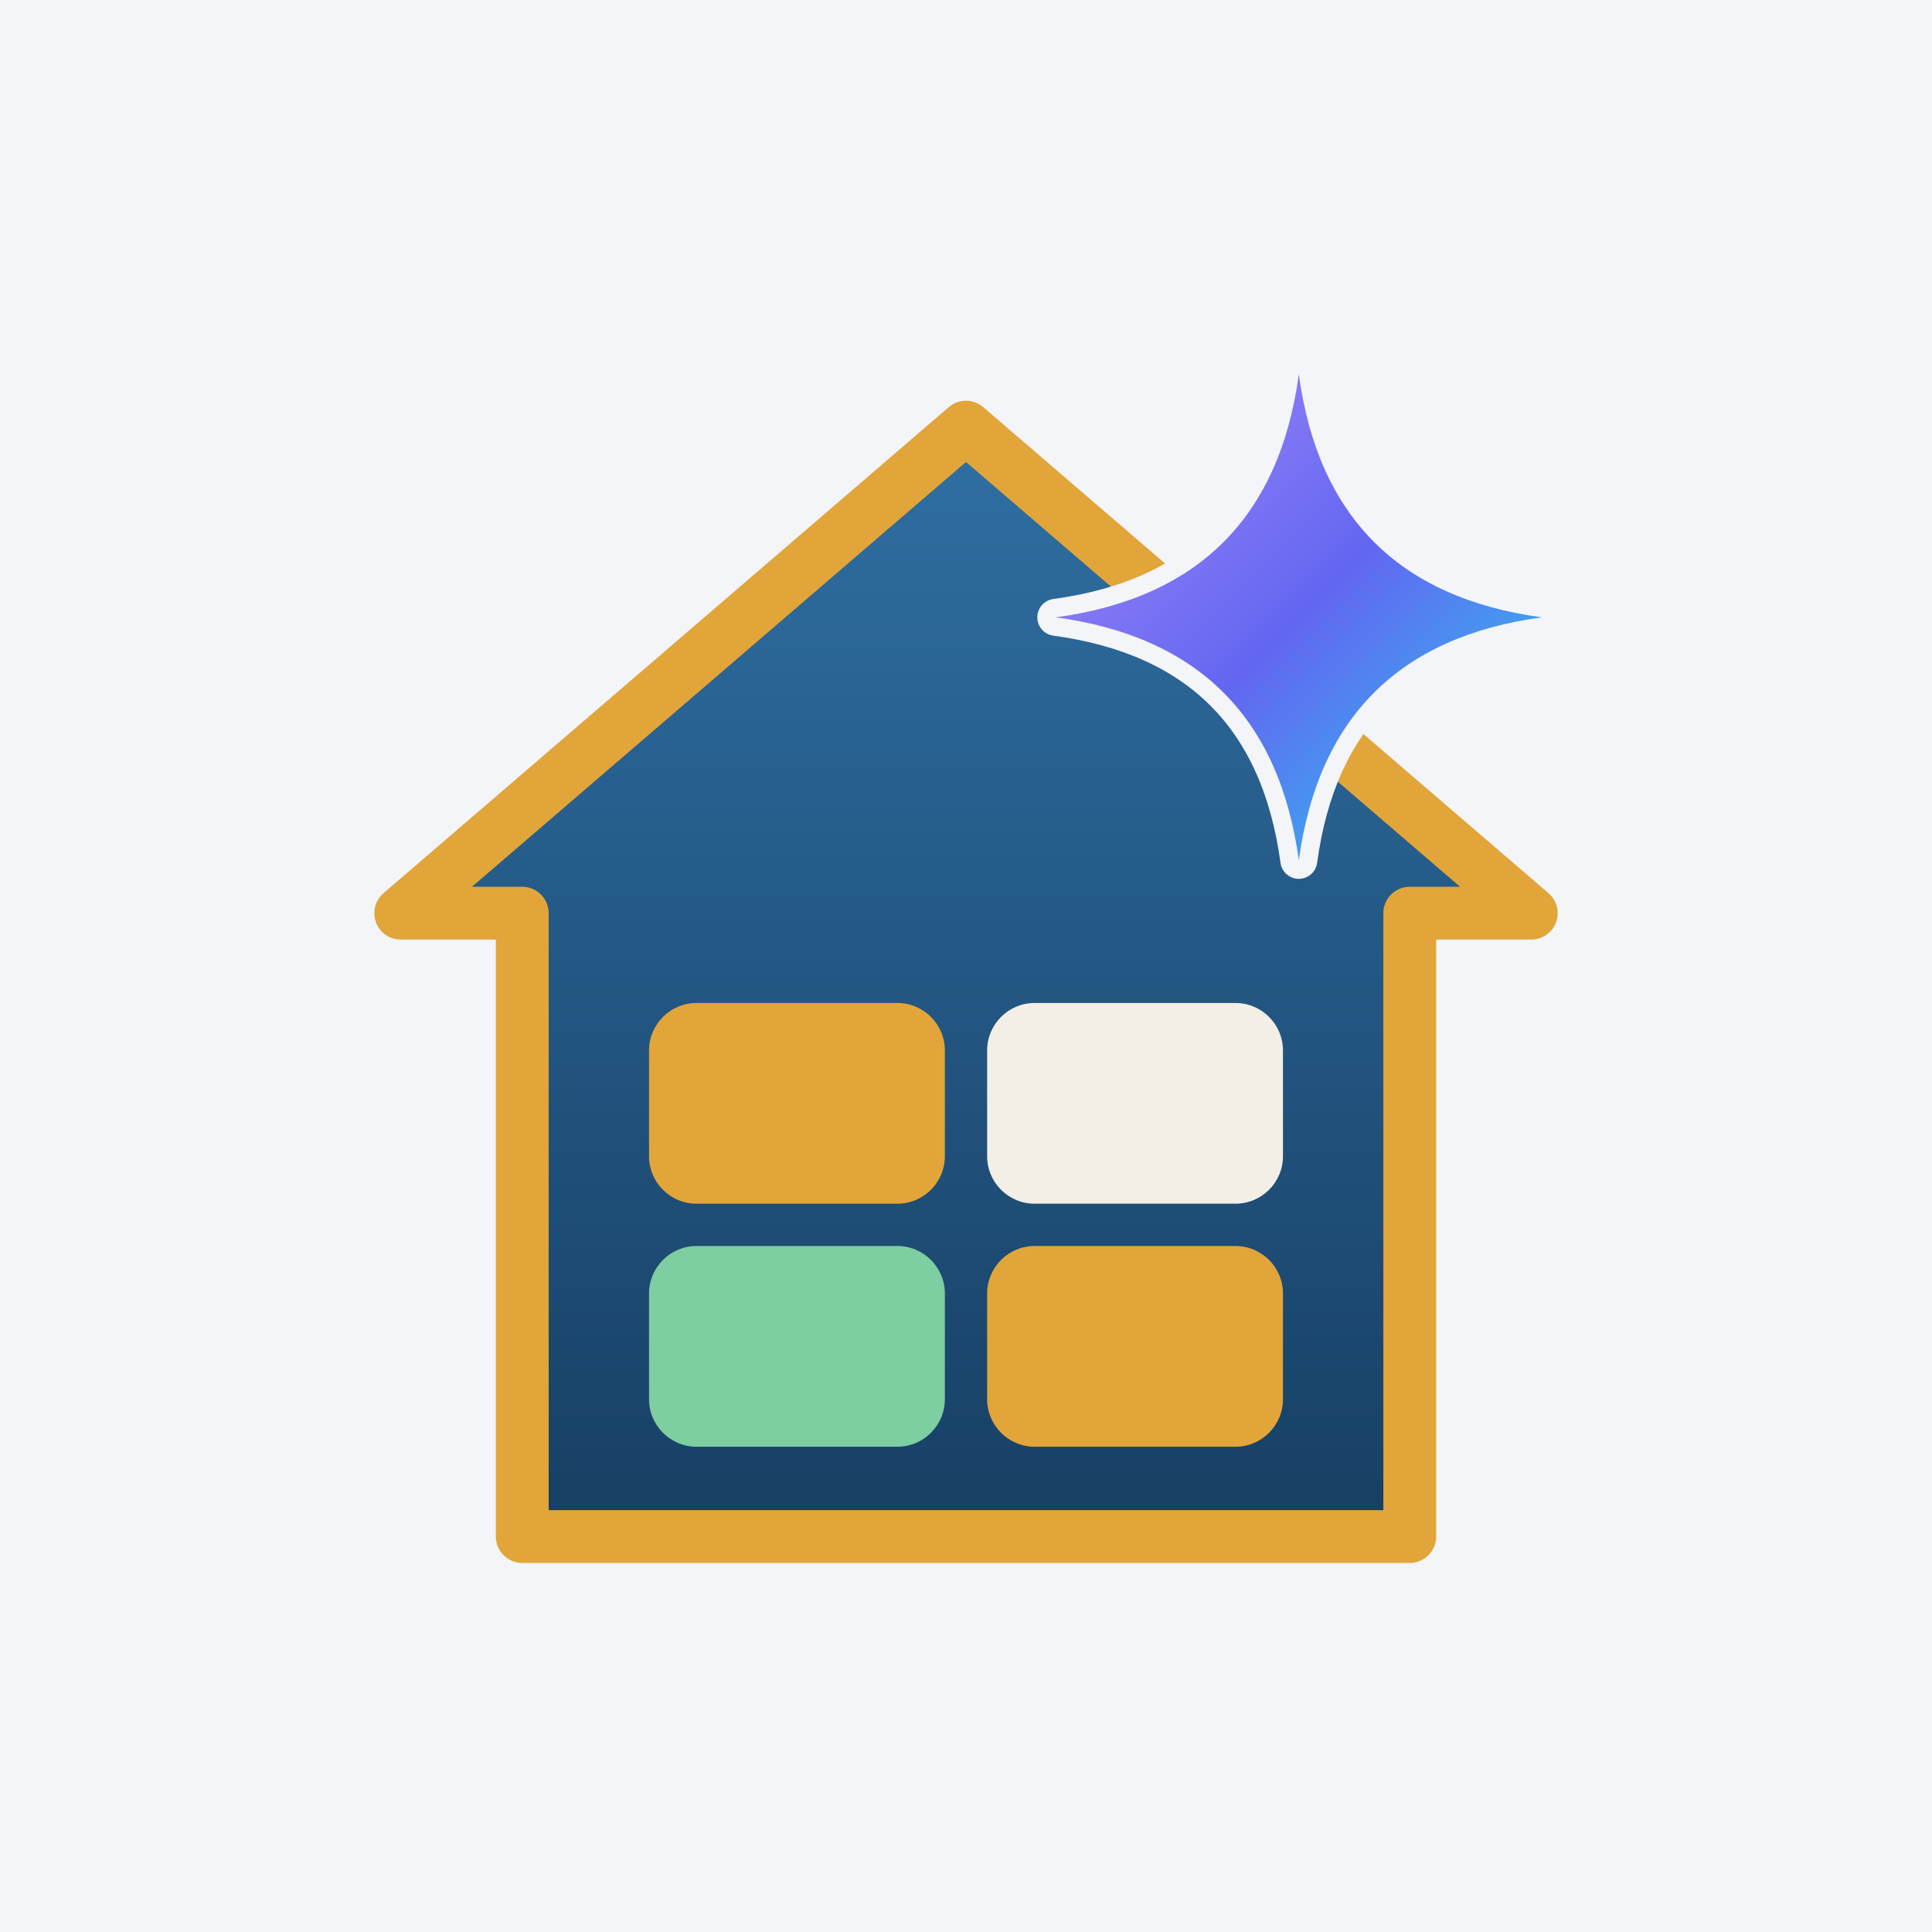
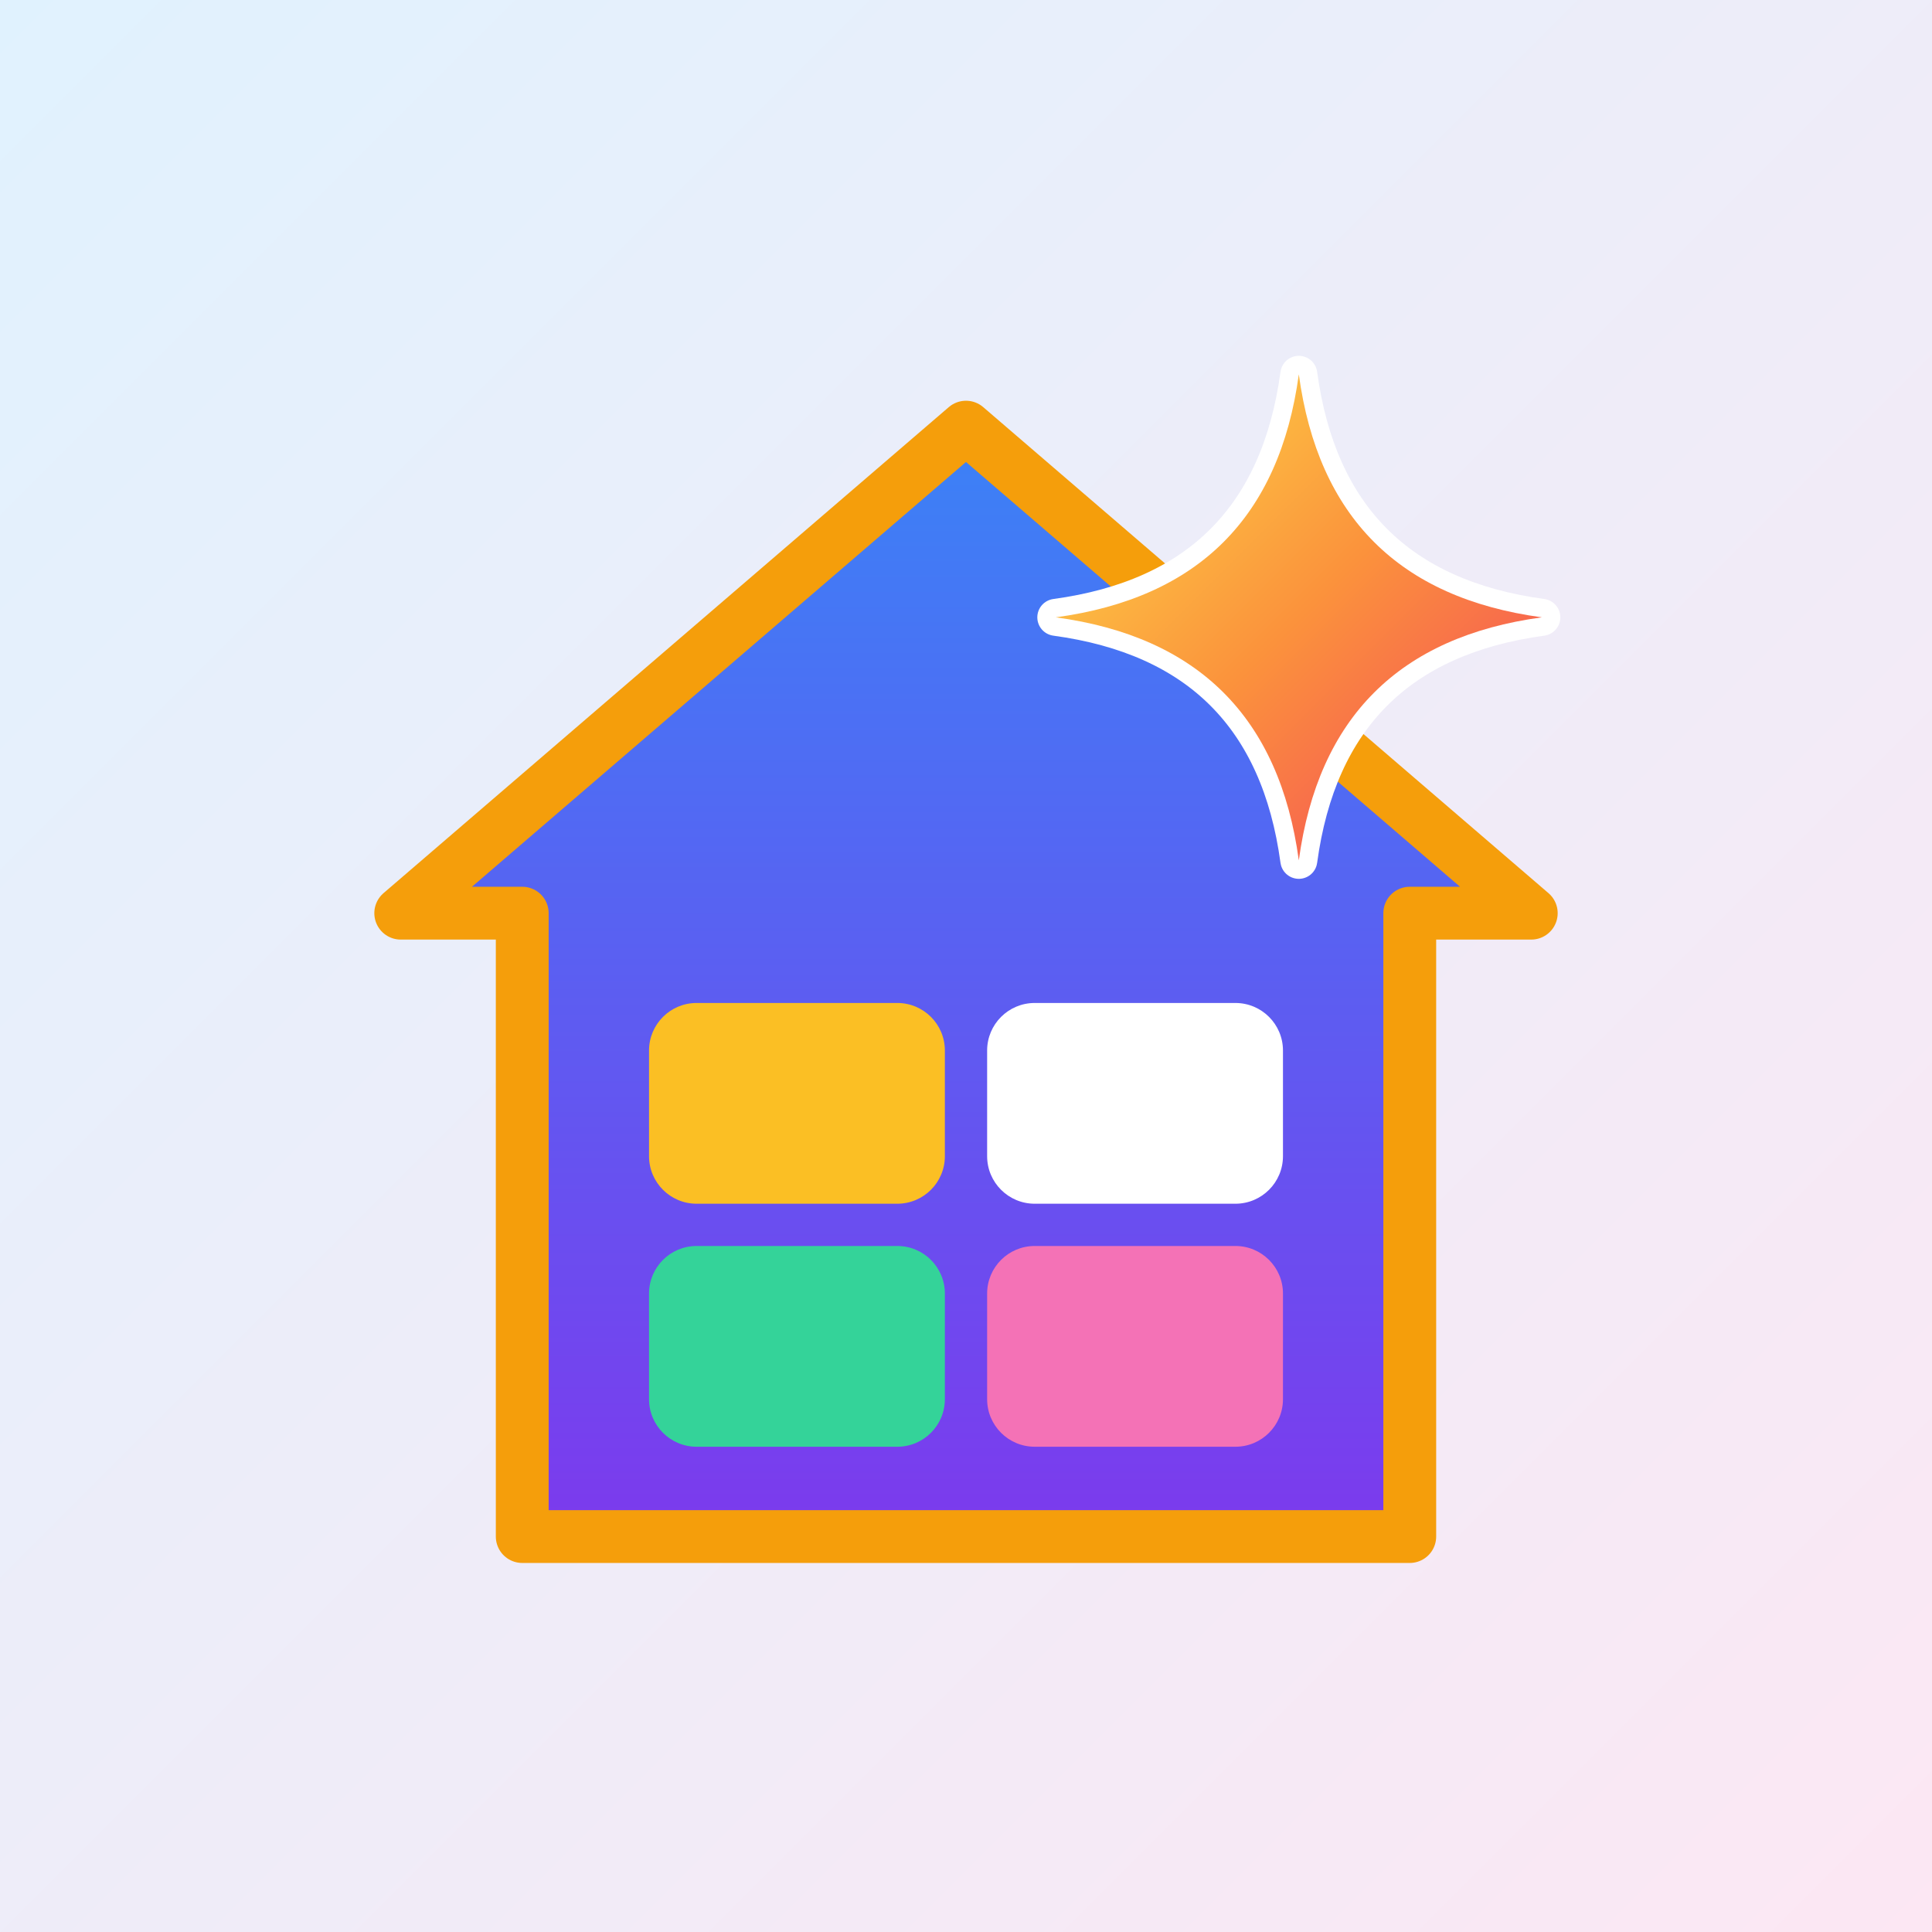
<svg xmlns="http://www.w3.org/2000/svg" viewBox="0 0 512 512">
  <defs>
    <linearGradient id="house" x1="0" y1="0" x2="0" y2="1">
-       <stop offset="0" stop-color="#2f6fa3" />
-       <stop offset="1" stop-color="#173f63" />
+       <stop offset="0" stop-color="#3b82f6" />
+       <stop offset="1" stop-color="#7c3aed" />
    </linearGradient>
    <linearGradient id="spark" x1="0" y1="0" x2="1" y2="1">
-       <stop offset="0" stop-color="#a78bfa" />
-       <stop offset="0.5" stop-color="#6366f1" />
-       <stop offset="1" stop-color="#22d3ee" />
+       <stop offset="0" stop-color="#fde047" />
+       <stop offset="0.5" stop-color="#fb923c" />
+       <stop offset="1" stop-color="#f43f5e" />
+     </linearGradient>
+     <linearGradient id="bg" x1="0" y1="0" x2="1" y2="1">
+       <stop offset="0" stop-color="#e0f2fe" />
+       <stop offset="1" stop-color="#fce7f3" />
    </linearGradient>
  </defs>
-   <rect width="512" height="512" fill="#f3f5f8" />
+   <rect width="512" height="512" fill="url(#bg)" />
  <g transform="translate(256 256) scale(0.7) translate(-256 -256)">
-     <path d="M256,52 L470,236 L424,236 L424,472 L88,472 L88,236 L42,236 Z" fill="url(#house)" stroke="#e2a53a" stroke-width="20" stroke-linejoin="round" />
-     <rect x="136" y="270" width="112" height="76" rx="18" fill="#e2a53a" />
-     <rect x="264" y="270" width="112" height="76" rx="18" fill="#f3efe6" />
-     <rect x="136" y="362" width="112" height="76" rx="18" fill="#7dcea0" />
-     <rect x="264" y="362" width="112" height="76" rx="18" fill="#e2a53a" />
-     <path d="M382,32 Q393,113 474,124 Q393,135 382,216 Q371,135 290,124 Q371,113 382,32 Z" fill="url(#spark)" stroke="#f3f5f8" stroke-width="14" stroke-linejoin="round" paint-order="stroke" />
+     <path d="M256,52 L470,236 L424,236 L424,472 L88,472 L88,236 L42,236 Z" fill="url(#house)" stroke="#f59e0b" stroke-width="20" stroke-linejoin="round" />
+     <rect x="136" y="270" width="112" height="76" rx="18" fill="#fbbf24" />
+     <rect x="264" y="270" width="112" height="76" rx="18" fill="#ffffff" />
+     <rect x="136" y="362" width="112" height="76" rx="18" fill="#34d399" />
+     <rect x="264" y="362" width="112" height="76" rx="18" fill="#f472b6" />
+     <path d="M382,32 Q393,113 474,124 Q393,135 382,216 Q371,135 290,124 Q371,113 382,32 Z" fill="url(#spark)" stroke="#ffffff" stroke-width="14" stroke-linejoin="round" paint-order="stroke" />
  </g>
</svg>
